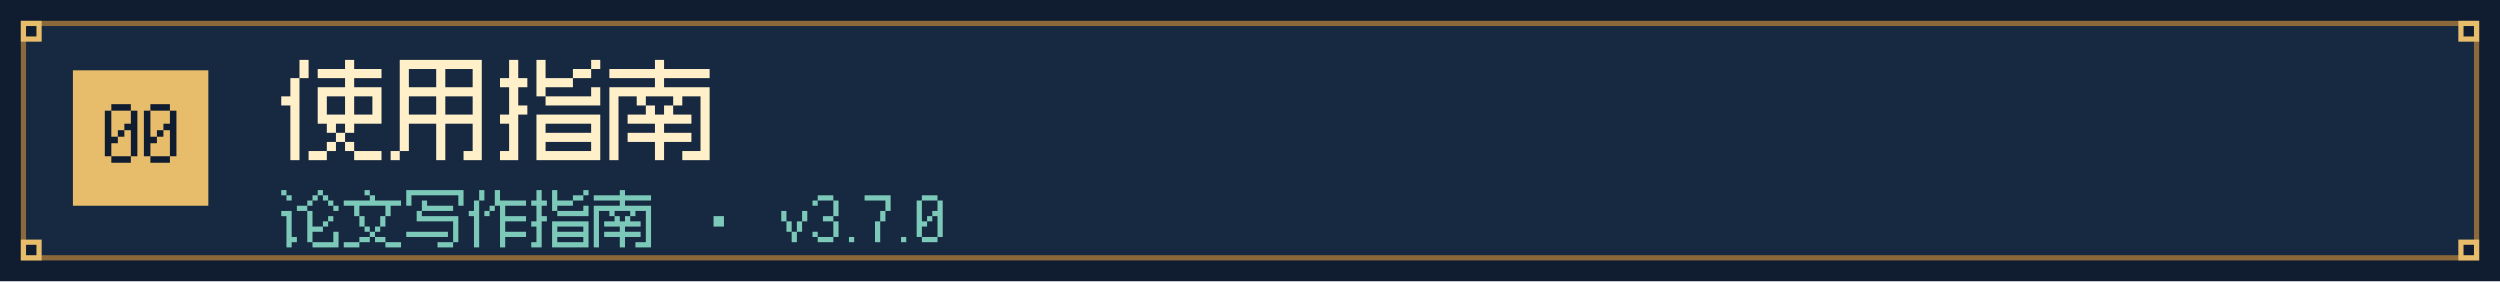
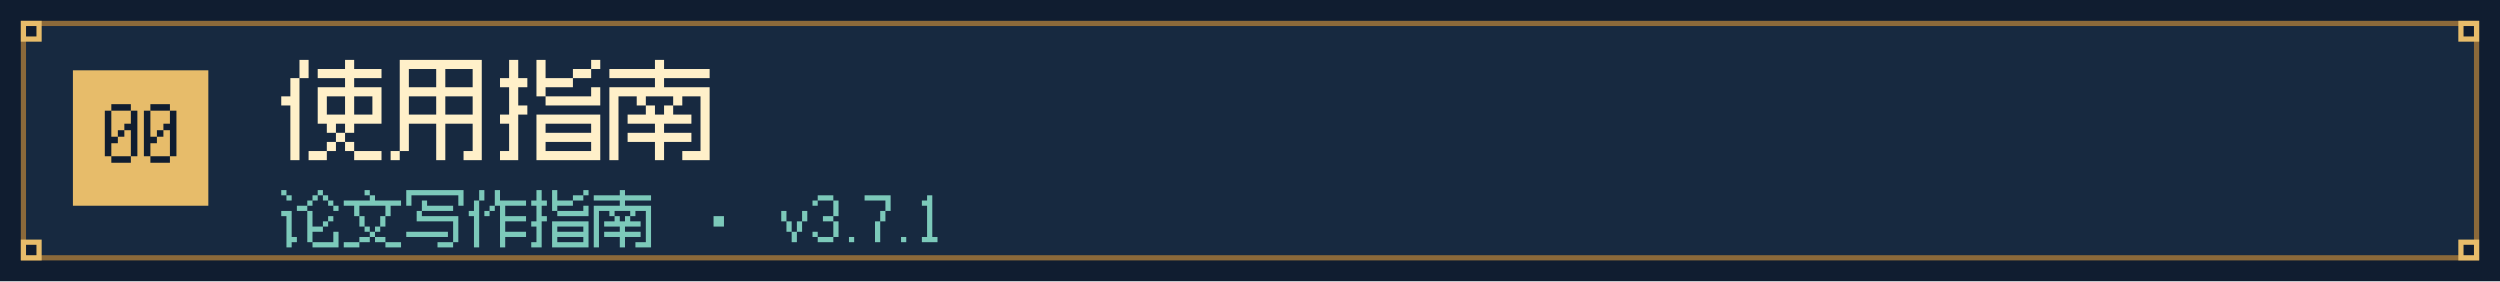
- <svg xmlns="http://www.w3.org/2000/svg" xml:lang="zh-CN" width="960" height="108" viewBox="0 0 960 108" role="img" aria-label="00 · 使用指南 · 论文写作指南 · v3.7.0">
+ <svg xmlns="http://www.w3.org/2000/svg" xml:lang="zh-CN" width="960" height="108" viewBox="0 0 960 108" role="img" aria-label="00 · 使用指南 · 论文写作指南 · v3.7.1">
  <rect x="0" y="0" width="960" height="108" fill="#101d30" />
  <rect x="8" y="8" width="944" height="92" fill="#8b693a" />
  <rect x="10" y="10" width="940" height="88" fill="#172940" />
  <rect x="8" y="8" width="8" height="8" fill="#e7bc6a" />
  <rect x="10" y="10" width="4" height="4" fill="#101d30" />
  <rect x="944" y="8" width="8" height="8" fill="#e7bc6a" />
  <rect x="946" y="10" width="4" height="4" fill="#101d30" />
  <rect x="8" y="92" width="8" height="8" fill="#e7bc6a" />
  <rect x="10" y="94" width="4" height="4" fill="#101d30" />
  <rect x="944" y="92" width="8" height="8" fill="#e7bc6a" />
  <rect x="946" y="94" width="4" height="4" fill="#101d30" />
  <rect x="28" y="27" width="52" height="52" fill="#e7bc6a" />
  <path fill="#101d30" transform="translate(40.25 62.5) scale(0.025 -0.025)" d="M100 900H400V800H100ZM0 800H100V400H200V300H100V100H0ZM400 800H500V100H400V500H300V600H400ZM200 500H300V400H200ZM100 100H400V0H100ZM700 900H1000V800H700ZM600 800H700V400H800V300H700V100H600ZM1000 800H1100V100H1000V500H900V600H1000ZM800 500H900V400H800ZM700 100H1000V0H700Z" />
  <path fill="#fff0c9" transform="translate(108 58) scale(0.035 -0.035)" d="M200 1000H300V800H200ZM700 1000H800V900H1100V800H800V700H1100V300H800V200H700V300H600V200H500V300H400V700H700V800H400V900H700ZM100 800H200V-100H100V500H0V600H100ZM500 600V400H700V600ZM800 600V400H1000V600ZM600 200H700V100H600ZM500 100H600V0H500ZM700 100H800V0H700ZM300 0H500V-100H300ZM800 0H1100V-100H800ZM1300 1000H2200V-100H2000V0H2100V300H1800V-100H1700V300H1400V0H1300ZM1400 900V700H1700V900ZM1800 900V700H2100V900ZM1400 600V400H1700V600ZM1800 600V400H2100V600ZM1200 0H1300V-100H1200ZM2500 1000H2600V800H2700V700H2600V500H2700V400H2600V-100H2400V0H2500V300H2400V400H2500V700H2400V800H2500ZM2800 1000H2900V800H3200V700H2900V600H2800ZM3400 1000H3500V900H3400ZM3200 900H3400V800H3200ZM3400 700H3500V500H2900V600H3400ZM2800 400H3500V-100H2800ZM2900 300V200H3400V300ZM2900 100V0H3400V100ZM4100 1000H4200V900H4700V800H4200V700H4700V-100H4400V0H4600V600H4400V500H4300V600H4000V500H3900V600H3700V-100H3600V700H4100V800H3600V900H4100ZM4000 500H4100V400H4200V500H4300V400H4500V300H4200V200H4500V100H4200V-100H4100V100H3800V200H4100V300H3800V400H4000Z" />
-   <path fill="#7cc9ba" transform="translate(108 93) scale(0.02 -0.02)" d="M0 1000H100V900H0ZM700 1000H800V900H700ZM100 900H200V800H100ZM600 900H700V800H600ZM800 900H900V800H800ZM500 800H600V700H500ZM900 800H1000V700H900ZM300 700H500V600H300ZM1000 700H1100V600H1000ZM0 600H200V100H300V0H200V-100H100V500H0ZM500 600H600V300H800V200H600V0H500ZM900 500H1000V400H900ZM800 400H900V300H800ZM1000 200H1100V-100H600V0H1000ZM1600 1000H1700V900H1600ZM1700 900H1800V800H2300V700H2100V500H2000V700H1500V500H1400V700H1200V800H1700ZM1500 500H1600V300H1500ZM1900 500H2000V300H1900ZM1600 300H1700V200H1600ZM1800 300H1900V200H1800ZM1700 200H1800V100H1700ZM1500 100H1700V0H1500ZM1800 100H2000V0H1800ZM1200 0H1500V-100H1200ZM2000 0H2300V-100H2000ZM2400 1000H3500V700H3400V900H2500V700H2400ZM2700 800H2800V700H3300V600H2700ZM2600 600H2700V500H3400V0H3300V400H2600ZM2400 200H3200V100H2400ZM3000 0H3300V-100H3000ZM3800 1000H3900V800H3800ZM4100 1000H4200V800H4700V700H4300V500H4700V400H4300V200H4700V100H4300V-100H4200V700H4100ZM3700 800H3800V-100H3700V500H3600V600H3700ZM4000 700H4100V600H4000ZM3900 600H4000V500H3900ZM4900 1000H5000V800H5100V700H5000V500H5100V400H5000V-100H4800V0H4900V300H4800V400H4900V700H4800V800H4900ZM5200 1000H5300V800H5600V700H5300V600H5200ZM5800 1000H5900V900H5800ZM5600 900H5800V800H5600ZM5800 700H5900V500H5300V600H5800ZM5200 400H5900V-100H5200ZM5300 300V200H5800V300ZM5300 100V0H5800V100ZM6500 1000H6600V900H7100V800H6600V700H7100V-100H6800V0H7000V600H6800V500H6700V600H6400V500H6300V600H6100V-100H6000V700H6500V800H6000V900H6500ZM6400 500H6500V400H6600V500H6700V400H6900V300H6600V200H6900V100H6600V-100H6500V100H6200V200H6500V300H6200V400H6400ZM8300 500H8500V300H8300ZM9600 600H9700V400H9600ZM10000 600H10100V400H10000ZM9700 400H9800V200H9700ZM9900 400H10000V200H9900ZM9800 200H9900V0H9800ZM10300 900H10600V800H10300ZM10200 800H10300V700H10200ZM10600 800H10700V500H10600ZM10400 500H10600V400H10400ZM10600 400H10700V100H10600ZM10200 200H10300V100H10200ZM10300 100H10600V0H10300ZM10900 100H11000V0H10900ZM11200 900H11700V600H11600V800H11200ZM11500 600H11600V400H11500ZM11400 400H11500V0H11400ZM11900 100H12000V0H11900ZM12300 900H12600V800H12300ZM12200 800H12300V400H12400V300H12300V100H12200ZM12600 800H12700V100H12600V500H12500V600H12600ZM12400 500H12500V400H12400ZM12300 100H12600V0H12300Z" />
+   <path fill="#7cc9ba" transform="translate(108 93) scale(0.02 -0.02)" d="M0 1000H100V900H0ZM700 1000H800V900H700ZM100 900H200V800H100ZM600 900H700V800H600ZM800 900H900V800H800ZM500 800H600V700H500ZM900 800H1000V700H900ZM300 700H500V600H300ZM1000 700H1100V600H1000ZM0 600H200V100H300V0H200V-100H100V500H0ZM500 600H600V300H800V200H600V0H500ZM900 500H1000V400H900ZM800 400H900V300H800ZM1000 200H1100V-100H600V0H1000ZM1600 1000H1700V900H1600ZM1700 900H1800V800H2300V700H2100V500H2000V700H1500V500H1400V700H1200V800H1700ZM1500 500H1600V300H1500ZM1900 500H2000V300H1900ZM1600 300H1700V200H1600ZM1800 300H1900V200H1800ZM1700 200H1800V100H1700ZM1500 100H1700V0H1500ZM1800 100H2000V0H1800ZM1200 0H1500V-100H1200ZM2000 0H2300V-100H2000ZM2400 1000H3500V700H3400V900H2500V700H2400ZM2700 800H2800V700H3300V600H2700ZM2600 600H2700V500H3400V0H3300V400H2600ZM2400 200H3200V100H2400ZM3000 0H3300V-100H3000ZM3800 1000H3900V800H3800ZM4100 1000H4200V800H4700V700H4300V500H4700V400H4300V200H4700V100H4300V-100H4200V700H4100ZM3700 800H3800V-100H3700V500H3600V600H3700ZM4000 700H4100V600H4000ZM3900 600H4000V500H3900ZM4900 1000H5000V800H5100V700H5000V500H5100V400H5000V-100H4800V0H4900V300H4800V400H4900V700H4800V800H4900ZM5200 1000H5300V800H5600V700H5300V600H5200ZM5800 1000H5900V900H5800ZM5600 900H5800V800H5600ZM5800 700H5900V500H5300V600H5800ZM5200 400H5900V-100H5200ZM5300 300V200H5800V300ZM5300 100V0H5800V100ZM6500 1000H6600V900H7100V800H6600V700H7100V-100H6800V0H7000V600H6800V500H6700V600H6400V500H6300V600H6100V-100H6000V700H6500V800H6000V900H6500ZM6400 500H6500V400H6600V500H6700V400H6900V300H6600V200H6900V100H6600V-100H6500V100H6200V200H6500V300H6200V400H6400ZM8300 500H8500V300H8300ZM9600 600H9700V400H9600ZM10000 600H10100V400H10000ZM9700 400H9800V200H9700ZM9900 400H10000V200H9900ZM9800 200H9900V0H9800ZM10300 900H10600V800H10300ZM10200 800H10300V700H10200ZM10600 800H10700V500H10600ZM10400 500H10600V400H10400ZM10600 400H10700V100H10600ZM10200 200H10300V100H10200ZM10300 100H10600V0H10300ZM10900 100H11000V0H10900ZM11200 900H11700V600H11600V800H11200ZM11500 600H11600V400H11500ZM11400 400H11500V0H11400ZM11900 100H12000V0H11900ZM12400 900H12500V100H12600V0H12300V100H12400V700H12300V800H12400Z" />
</svg>
